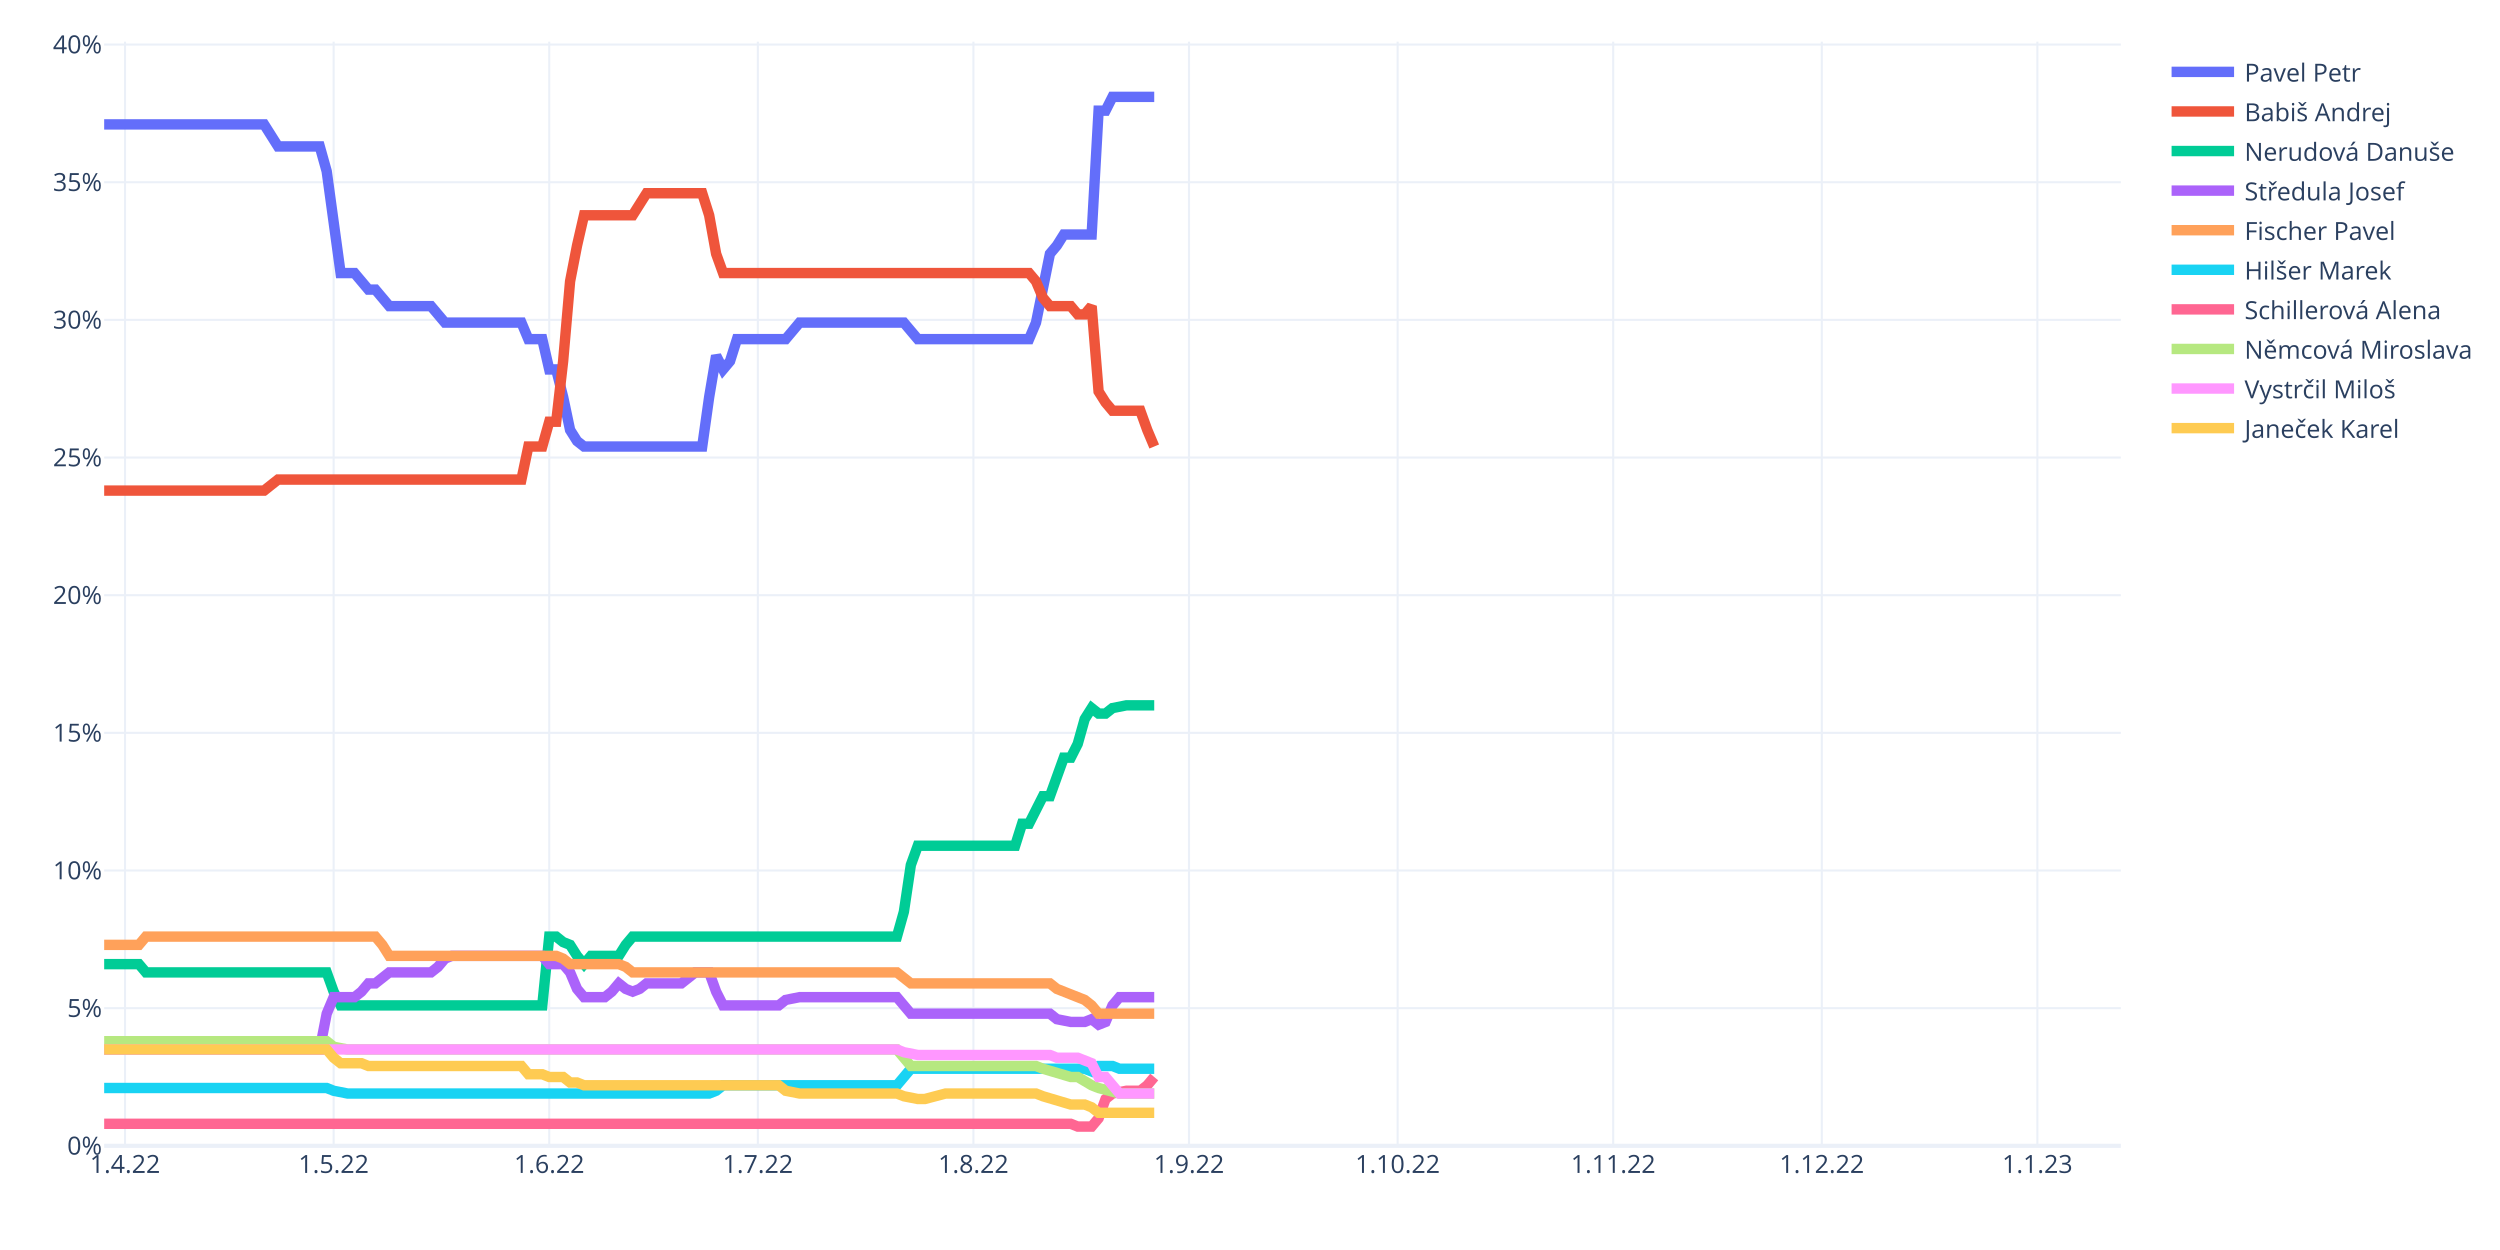
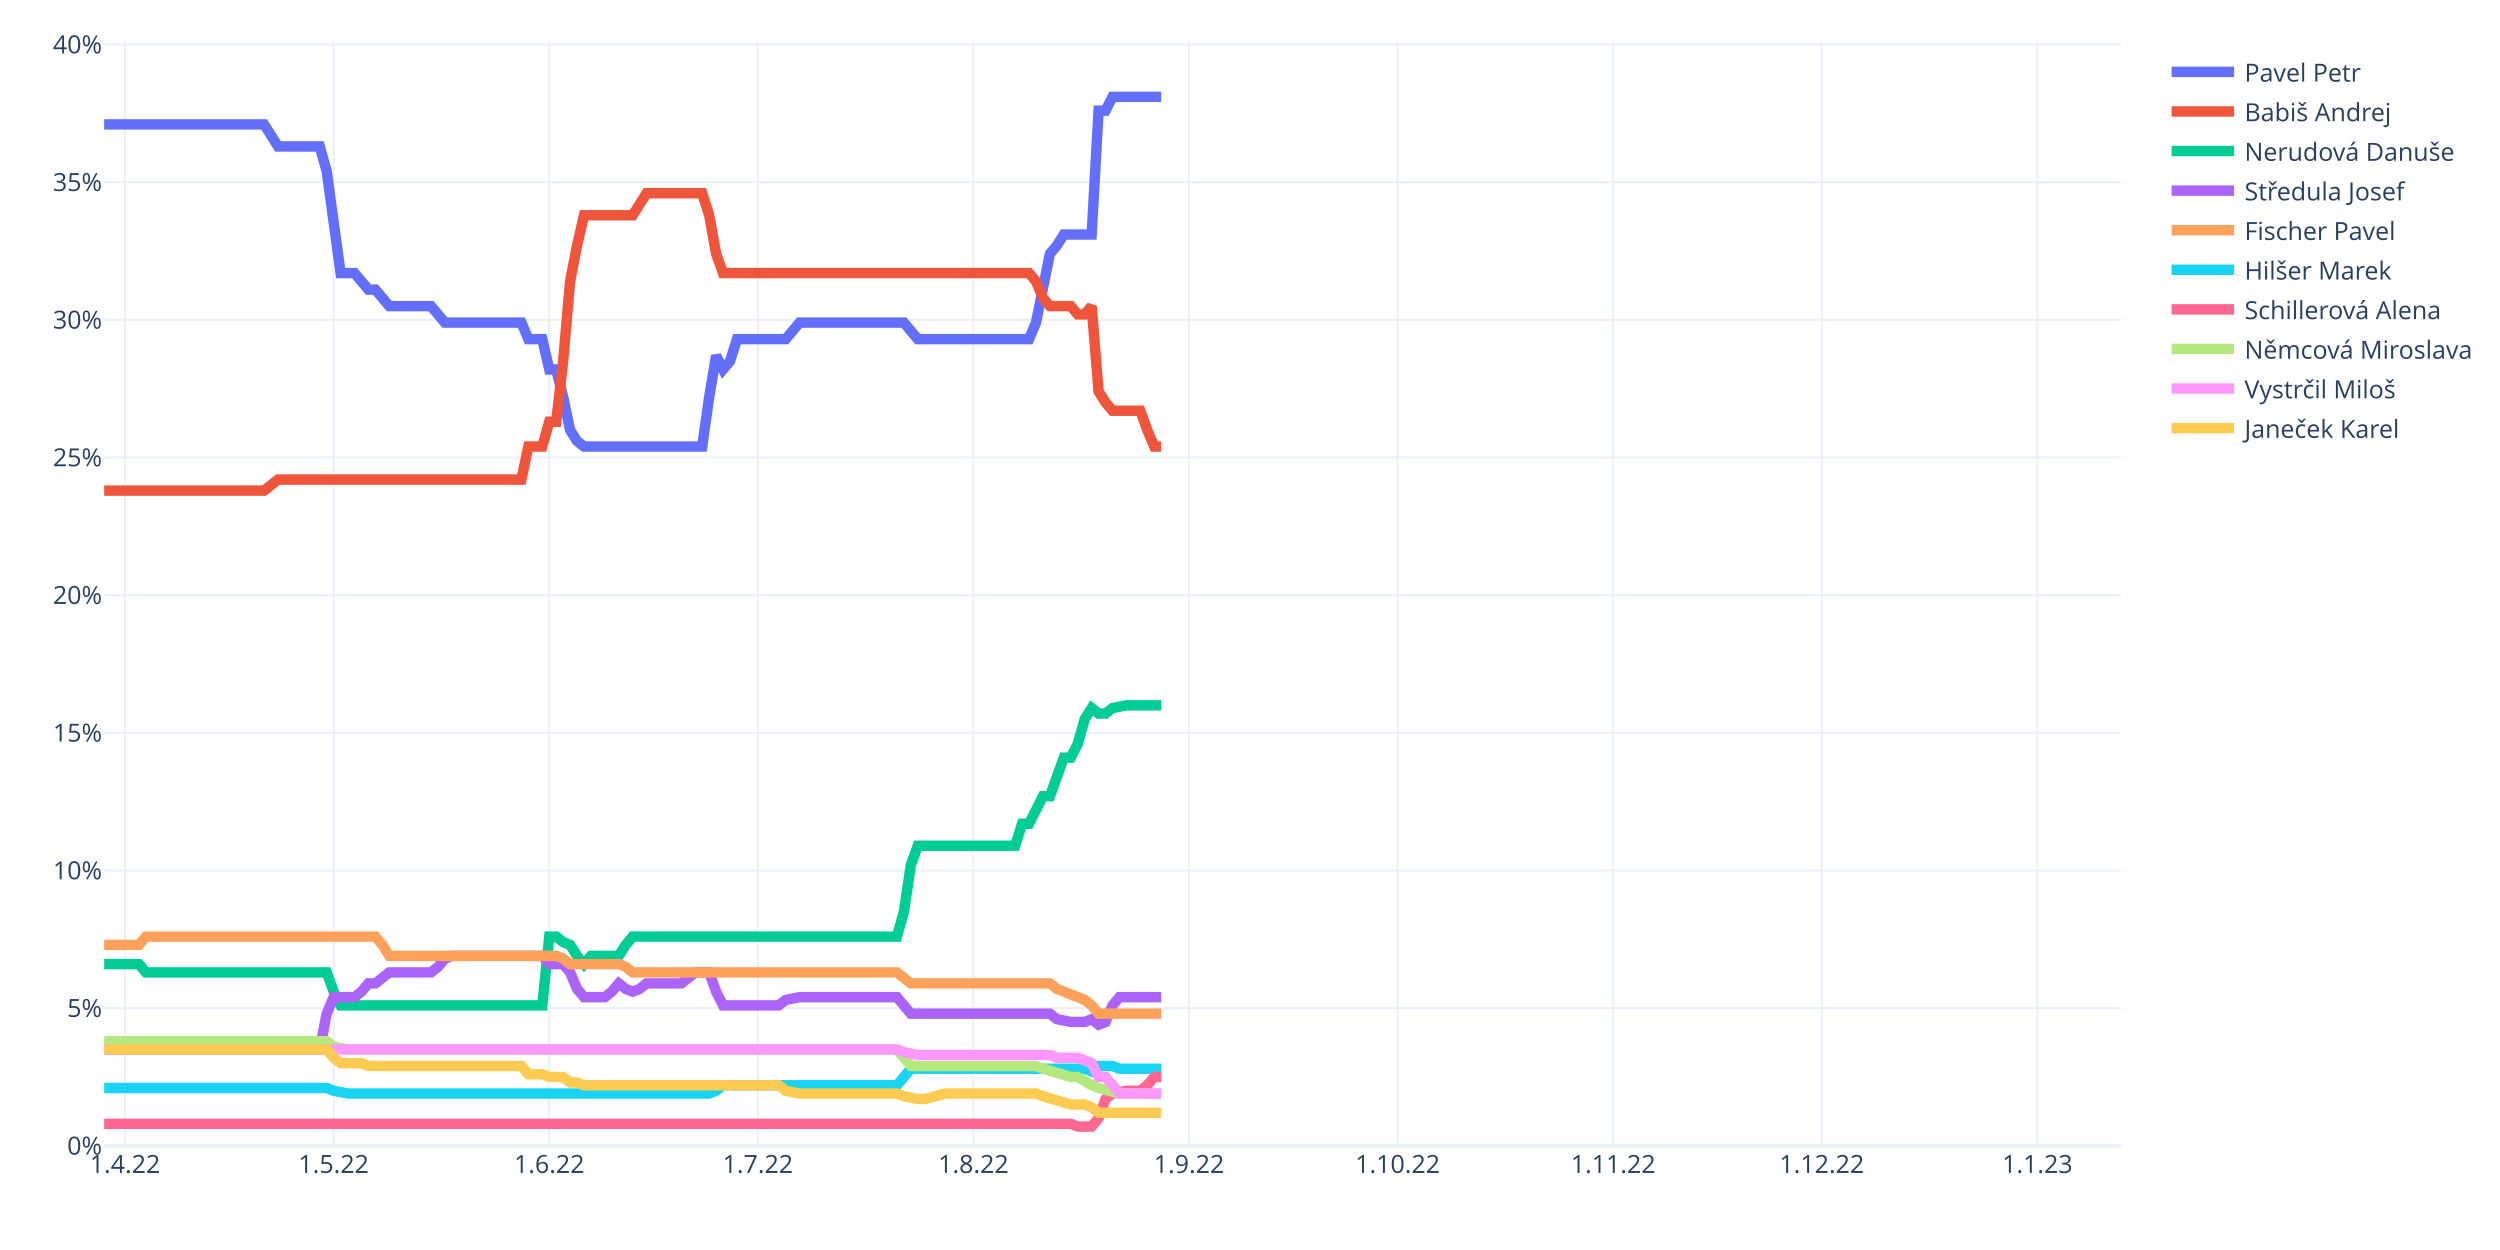
<svg xmlns="http://www.w3.org/2000/svg" class="main-svg" width="1200" height="600" style="" viewBox="0 0 1200 600">
  <rect x="0" y="0" width="1200" height="600" style="fill: rgb(255, 255, 255); fill-opacity: 1;" />
-   <defs id="defs-2a4dfd">
+   <defs id="defs-cb708b">
    <g class="clips">
-       <clipPath id="clip2a4dfdxyplot" class="plotclip">
+       <clipPath id="clipcb708bxyplot" class="plotclip">
        <rect width="968" height="530" />
      </clipPath>
-       <clipPath class="axesclip" id="clip2a4dfdx">
+       <clipPath class="axesclip" id="clipcb708bx">
        <rect x="50" y="0" width="968" height="600" />
      </clipPath>
-       <clipPath class="axesclip" id="clip2a4dfdy">
+       <clipPath class="axesclip" id="clipcb708by">
        <rect x="0" y="20" width="1200" height="530" />
      </clipPath>
-       <clipPath class="axesclip" id="clip2a4dfdxy">
+       <clipPath class="axesclip" id="clipcb708bxy">
        <rect x="50" y="20" width="968" height="530" />
      </clipPath>
    </g>
    <g class="gradients" />
    <g class="patterns" />
  </defs>
  <g class="bglayer" />
  <g class="layer-below">
    <g class="imagelayer" />
    <g class="shapelayer" />
  </g>
  <g class="cartesianlayer">
    <g class="subplot xy">
      <g class="layer-subplot">
        <g class="shapelayer" />
        <g class="imagelayer" />
      </g>
      <g class="minor-gridlayer">
        <g class="x" />
        <g class="y" />
      </g>
      <g class="gridlayer">
        <g class="x">
          <path class="xgrid crisp" transform="translate(60.01,0)" d="M0,20v530" style="stroke: rgb(235, 240, 248); stroke-opacity: 1; stroke-width: 1px;" />
          <path class="xgrid crisp" transform="translate(160.15,0)" d="M0,20v530" style="stroke: rgb(235, 240, 248); stroke-opacity: 1; stroke-width: 1px;" />
          <path class="xgrid crisp" transform="translate(263.63,0)" d="M0,20v530" style="stroke: rgb(235, 240, 248); stroke-opacity: 1; stroke-width: 1px;" />
          <path class="xgrid crisp" transform="translate(363.77,0)" d="M0,20v530" style="stroke: rgb(235, 240, 248); stroke-opacity: 1; stroke-width: 1px;" />
          <path class="xgrid crisp" transform="translate(467.24,0)" d="M0,20v530" style="stroke: rgb(235, 240, 248); stroke-opacity: 1; stroke-width: 1px;" />
          <path class="xgrid crisp" transform="translate(570.72,0)" d="M0,20v530" style="stroke: rgb(235, 240, 248); stroke-opacity: 1; stroke-width: 1px;" />
          <path class="xgrid crisp" transform="translate(670.86,0)" d="M0,20v530" style="stroke: rgb(235, 240, 248); stroke-opacity: 1; stroke-width: 1px;" />
          <path class="xgrid crisp" transform="translate(774.33,0)" d="M0,20v530" style="stroke: rgb(235, 240, 248); stroke-opacity: 1; stroke-width: 1px;" />
          <path class="xgrid crisp" transform="translate(874.47,0)" d="M0,20v530" style="stroke: rgb(235, 240, 248); stroke-opacity: 1; stroke-width: 1px;" />
          <path class="xgrid crisp" transform="translate(977.94,0)" d="M0,20v530" style="stroke: rgb(235, 240, 248); stroke-opacity: 1; stroke-width: 1px;" />
        </g>
        <g class="y">
          <path class="ygrid crisp" transform="translate(0,483.92)" d="M50,0h968" style="stroke: rgb(235, 240, 248); stroke-opacity: 1; stroke-width: 1px;" />
          <path class="ygrid crisp" transform="translate(0,417.85)" d="M50,0h968" style="stroke: rgb(235, 240, 248); stroke-opacity: 1; stroke-width: 1px;" />
          <path class="ygrid crisp" transform="translate(0,351.77)" d="M50,0h968" style="stroke: rgb(235, 240, 248); stroke-opacity: 1; stroke-width: 1px;" />
          <path class="ygrid crisp" transform="translate(0,285.7)" d="M50,0h968" style="stroke: rgb(235, 240, 248); stroke-opacity: 1; stroke-width: 1px;" />
          <path class="ygrid crisp" transform="translate(0,219.62)" d="M50,0h968" style="stroke: rgb(235, 240, 248); stroke-opacity: 1; stroke-width: 1px;" />
          <path class="ygrid crisp" transform="translate(0,153.54)" d="M50,0h968" style="stroke: rgb(235, 240, 248); stroke-opacity: 1; stroke-width: 1px;" />
          <path class="ygrid crisp" transform="translate(0,87.47)" d="M50,0h968" style="stroke: rgb(235, 240, 248); stroke-opacity: 1; stroke-width: 1px;" />
          <path class="ygrid crisp" transform="translate(0,21.39)" d="M50,0h968" style="stroke: rgb(235, 240, 248); stroke-opacity: 1; stroke-width: 1px;" />
        </g>
      </g>
      <g class="zerolinelayer">
        <path class="yzl zl crisp" transform="translate(0,550)" d="M50,0h968" style="stroke: rgb(235, 240, 248); stroke-opacity: 1; stroke-width: 2px;" />
      </g>
      <path class="xlines-below" />
      <path class="ylines-below" />
      <g class="overlines-below" />
      <g class="xaxislayer-below" />
      <g class="yaxislayer-below" />
      <g class="overaxes-below" />
-       <g class="plot" transform="translate(50,20)" clip-path="url(#clip2a4dfdxyplot)">
+       <g class="plot" transform="translate(50,20)" clip-path="url(#clipcb708bxyplot)">
        <g class="scatterlayer mlayer">
-           <g class="trace scatter tracec80bb3" style="stroke-miterlimit: 2; opacity: 1;">
-             <g class="fills" />
-             <g class="errorbars" />
-             <g class="lines">
-               <path class="js-line" d="M0,39.72L76.77,39.72L80.11,45L83.45,50.29L86.79,50.29L103.48,50.29L106.81,62.18L113.49,111.08L116.83,111.08L120.17,111.08L123.5,115.04L126.84,119.01L130.18,119.01L136.86,126.94L140.19,126.94L156.88,126.94L160.22,130.9L163.56,134.86L166.9,134.86L200.28,134.86L203.61,142.79L210.29,142.79L213.63,157.33L216.97,157.33L220.3,170.55L223.64,186.4L226.98,191.69L230.32,194.33L233.66,194.33L287.06,194.33L290.4,170.55L293.74,150.72L297.08,157.33L300.41,153.37L303.75,142.79L327.12,142.79L330.46,138.83L333.79,134.86L337.13,134.86L383.86,134.86L387.2,138.83L390.54,142.79L393.88,142.79L443.94,142.79L447.28,134.86L453.96,101.83L457.3,97.86L460.63,92.58L463.97,92.58L473.99,92.58L477.32,33.11L480.66,33.11L484,26.5L504.03,26.5" style="vector-effect: non-scaling-stroke; fill: none; stroke: rgb(99, 110, 250); stroke-opacity: 1; stroke-width: 5px; opacity: 1;" />
-             </g>
-             <g class="points" />
-             <g class="text" />
-           </g>
-           <g class="trace scatter traced88eea" style="stroke-miterlimit: 2; opacity: 1;">
-             <g class="fills" />
-             <g class="errorbars" />
-             <g class="lines">
-               <path class="js-line" d="M0,215.48L76.77,215.48L80.11,212.83L83.45,210.19L86.79,210.19L200.28,210.19L203.61,194.33L210.29,194.33L213.63,182.44L216.97,182.44L220.3,153.37L223.64,115.04L226.98,97.86L230.32,83.33L233.66,83.33L253.68,83.33L257.02,78.04L260.36,72.75L263.7,72.75L287.06,72.75L290.4,83.33L293.74,101.83L297.08,111.08L443.94,111.08L447.28,115.04L450.62,122.97L453.96,126.94L463.97,126.94L467.31,130.9L470.65,130.9L473.99,126.94L477.32,167.9L480.66,173.19L484,177.15L487.34,177.15L497.35,177.15L500.69,186.4L504.03,194.33" style="vector-effect: non-scaling-stroke; fill: none; stroke: rgb(239, 85, 59); stroke-opacity: 1; stroke-width: 5px; opacity: 1;" />
-             </g>
-             <g class="points" />
-             <g class="text" />
-           </g>
-           <g class="trace scatter traced262da" style="stroke-miterlimit: 2; opacity: 1;">
-             <g class="fills" />
-             <g class="errorbars" />
-             <g class="lines">
-               <path class="js-line" d="M0,442.78L16.69,442.78L20.03,446.74L106.81,446.74L110.15,455.99L113.49,462.6L116.83,462.6L210.29,462.6L213.63,429.56L216.97,429.56L220.3,432.21L223.64,433.53L226.98,438.81L230.32,442.78L233.66,438.81L247.01,438.81L250.34,433.53L253.68,429.56L257.02,429.56L380.52,429.56L383.86,417.67L387.2,395.2L390.54,385.95L437.27,385.95L440.61,375.38L443.94,375.38L447.28,368.77L450.62,362.17L453.96,362.17L460.63,343.67L463.97,343.67L467.31,337.06L470.65,325.16L473.99,319.88L477.32,322.52L480.66,322.52L484,319.88L490.68,318.56L494.01,318.56L504.03,318.56" style="vector-effect: non-scaling-stroke; fill: none; stroke: rgb(0, 204, 150); stroke-opacity: 1; stroke-width: 5px; opacity: 1;" />
-             </g>
-             <g class="points" />
-             <g class="text" />
-           </g>
-           <g class="trace scatter trace67ce12" style="stroke-miterlimit: 2; opacity: 1;">
-             <g class="fills" />
-             <g class="errorbars" />
-             <g class="lines">
-               <path class="js-line" d="M0,483.75L103.48,483.75L106.81,466.57L110.15,458.64L113.49,458.64L120.17,458.64L123.5,455.99L126.84,452.03L130.18,452.03L136.86,446.74L140.19,446.74L156.88,446.74L160.22,444.1L163.56,440.14L166.9,438.81L210.29,438.81L213.63,442.78L220.3,442.78L223.64,446.74L226.98,454.67L230.32,458.64L240.33,458.64L243.67,455.99L247.01,452.03L250.34,454.67L253.68,455.99L257.02,454.67L260.36,452.03L263.7,452.03L277.05,452.03L280.39,449.39L283.72,446.74L287.06,446.74L290.4,446.74L293.74,455.99L297.08,462.6L300.41,462.6L323.78,462.6L327.12,459.96L333.79,458.64L337.13,458.64L380.52,458.64L383.86,462.6L387.2,466.57L390.54,466.57L453.96,466.57L457.3,469.21L463.97,470.53L467.31,470.53L470.65,470.53L473.99,469.21L477.32,471.85L480.66,470.53L484,462.6L487.34,458.64L504.03,458.64" style="vector-effect: non-scaling-stroke; fill: none; stroke: rgb(171, 99, 250); stroke-opacity: 1; stroke-width: 5px; opacity: 1;" />
-             </g>
-             <g class="points" />
-             <g class="text" />
-           </g>
-           <g class="trace scatter trace0dd74f" style="stroke-miterlimit: 2; opacity: 1;">
-             <g class="fills" />
-             <g class="errorbars" />
-             <g class="lines">
-               <path class="js-line" d="M0,433.53L16.69,433.53L20.03,429.56L130.18,429.56L133.52,433.53L136.86,438.81L140.19,438.81L216.97,438.81L220.3,440.14L223.64,442.78L226.98,442.78L247.01,442.78L250.34,444.1L253.68,446.74L257.02,446.74L380.52,446.74L383.86,449.39L387.2,452.03L390.54,452.03L453.96,452.03L457.3,454.67L470.65,459.96L473.99,462.6L477.32,466.57L480.66,466.57L504.03,466.57" style="vector-effect: non-scaling-stroke; fill: none; stroke: rgb(255, 161, 90); stroke-opacity: 1; stroke-width: 5px; opacity: 1;" />
-             </g>
-             <g class="points" />
-             <g class="text" />
-           </g>
-           <g class="trace scatter traceedf6d8" style="stroke-miterlimit: 2; opacity: 1;">
-             <g class="fills" />
-             <g class="errorbars" />
-             <g class="lines">
-               <path class="js-line" d="M0,502.25L106.81,502.25L110.15,503.57L116.83,504.89L120.17,504.89L290.4,504.89L293.74,503.57L297.08,500.93L300.41,500.93L380.52,500.93L383.86,496.96L387.2,493L390.54,493L470.65,493L473.99,494.32L477.32,491.68L480.66,491.68L484,491.68L487.34,493L504.03,493" style="vector-effect: non-scaling-stroke; fill: none; stroke: rgb(25, 211, 243); stroke-opacity: 1; stroke-width: 5px; opacity: 1;" />
-             </g>
-             <g class="points" />
-             <g class="text" />
-           </g>
-           <g class="trace scatter trace979442" style="stroke-miterlimit: 2; opacity: 1;">
-             <g class="fills" />
-             <g class="errorbars" />
-             <g class="lines">
-               <path class="js-line" d="M0,519.43L463.97,519.43L467.31,520.75L473.99,520.75L477.32,516.78L480.66,507.53L484,504.89L490.68,503.57L494.01,503.57L497.35,503.57L500.69,500.93L504.03,496.96" style="vector-effect: non-scaling-stroke; fill: none; stroke: rgb(255, 102, 146); stroke-opacity: 1; stroke-width: 5px; opacity: 1;" />
-             </g>
-             <g class="points" />
-             <g class="text" />
-           </g>
-           <g class="trace scatter tracef9545b" style="stroke-miterlimit: 2; opacity: 1;">
-             <g class="fills" />
-             <g class="errorbars" />
-             <g class="lines">
-               <path class="js-line" d="M0,479.78L106.81,479.78L110.15,482.43L116.83,483.75L120.17,483.75L380.52,483.75L383.86,487.71L387.2,491.68L390.54,491.68L447.28,491.68L450.62,493L463.97,496.96L467.31,496.96L473.99,500.93L477.32,502.25L487.34,504.89L490.68,504.89L504.03,504.89" style="vector-effect: non-scaling-stroke; fill: none; stroke: rgb(182, 232, 128); stroke-opacity: 1; stroke-width: 5px; opacity: 1;" />
-             </g>
-             <g class="points" />
-             <g class="text" />
-           </g>
-           <g class="trace scatter tracef2c78c" style="stroke-miterlimit: 2; opacity: 1;">
-             <g class="fills" />
-             <g class="errorbars" />
-             <g class="lines">
-               <path class="js-line" d="M0,483.75L380.52,483.75L383.86,485.07L390.54,486.39L393.88,486.39L453.96,486.39L457.3,487.71L467.31,487.71L470.65,489.03L473.99,490.35L477.32,496.96L480.66,496.96L484,500.93L487.34,504.89L490.68,504.89L504.03,504.89" style="vector-effect: non-scaling-stroke; fill: none; stroke: rgb(255, 151, 255); stroke-opacity: 1; stroke-width: 5px; opacity: 1;" />
-             </g>
-             <g class="points" />
-             <g class="text" />
-           </g>
-           <g class="trace scatter tracee8cdbb" style="stroke-miterlimit: 2; opacity: 1;">
-             <g class="fills" />
-             <g class="errorbars" />
-             <g class="lines">
-               <path class="js-line" d="M0,483.75L106.81,483.75L110.15,487.71L113.49,490.35L116.83,490.35L123.5,490.35L126.84,491.68L200.28,491.68L203.61,495.64L210.29,495.64L213.63,496.96L220.3,496.96L223.64,499.6L226.98,499.6L230.32,500.93L323.78,500.93L327.12,503.57L333.79,504.89L337.13,504.89L380.52,504.89L383.86,506.21L390.54,507.53L393.88,507.53L403.89,504.89L407.23,504.89L447.28,504.89L450.62,506.21L463.97,510.18L467.31,510.18L470.65,510.18L473.99,511.5L477.32,514.14L480.66,514.14L504.03,514.14" style="vector-effect: non-scaling-stroke; fill: none; stroke: rgb(254, 203, 82); stroke-opacity: 1; stroke-width: 5px; opacity: 1;" />
+           <g class="trace scatter trace784f70" style="stroke-miterlimit: 2; opacity: 1;">
+             <g class="fills" />
+             <g class="errorbars" />
+             <g class="lines">
+               <path class="js-line" d="M0,39.72L76.77,39.72L80.11,45L83.45,50.29L86.79,50.29L103.48,50.29L106.81,62.18L113.49,111.08L116.83,111.08L120.17,111.08L123.5,115.04L126.84,119.01L130.18,119.01L136.86,126.94L140.19,126.94L156.88,126.94L160.22,130.9L163.56,134.86L166.9,134.86L200.28,134.86L203.61,142.79L210.29,142.79L213.63,157.33L216.97,157.33L220.3,170.55L223.64,186.4L226.98,191.69L230.32,194.33L233.66,194.33L287.06,194.33L290.4,170.55L293.74,150.72L297.08,157.33L300.41,153.37L303.75,142.79L327.12,142.79L330.46,138.83L333.79,134.86L337.13,134.86L383.86,134.86L387.2,138.83L390.54,142.79L393.88,142.79L443.94,142.79L447.28,134.86L453.96,101.83L457.3,97.86L460.63,92.58L463.97,92.58L473.99,92.58L477.32,33.11L480.66,33.11L484,26.5L507.37,26.5" style="vector-effect: non-scaling-stroke; fill: none; stroke: rgb(99, 110, 250); stroke-opacity: 1; stroke-width: 5px; opacity: 1;" />
+             </g>
+             <g class="points" />
+             <g class="text" />
+           </g>
+           <g class="trace scatter trace131d2b" style="stroke-miterlimit: 2; opacity: 1;">
+             <g class="fills" />
+             <g class="errorbars" />
+             <g class="lines">
+               <path class="js-line" d="M0,215.48L76.77,215.48L80.11,212.83L83.45,210.19L86.79,210.19L200.28,210.19L203.61,194.33L210.29,194.33L213.63,182.44L216.97,182.44L220.3,153.37L223.64,115.04L226.98,97.86L230.32,83.33L233.66,83.33L253.68,83.33L257.02,78.04L260.36,72.75L263.7,72.75L287.06,72.75L290.4,83.33L293.74,101.83L297.08,111.08L443.94,111.08L447.28,115.04L450.62,122.97L453.96,126.94L463.97,126.94L467.31,130.9L470.65,130.9L473.99,126.94L477.32,167.9L480.66,173.19L484,177.15L487.34,177.15L497.35,177.15L500.69,186.4L504.03,194.33L507.37,194.33" style="vector-effect: non-scaling-stroke; fill: none; stroke: rgb(239, 85, 59); stroke-opacity: 1; stroke-width: 5px; opacity: 1;" />
+             </g>
+             <g class="points" />
+             <g class="text" />
+           </g>
+           <g class="trace scatter trace74af86" style="stroke-miterlimit: 2; opacity: 1;">
+             <g class="fills" />
+             <g class="errorbars" />
+             <g class="lines">
+               <path class="js-line" d="M0,442.78L16.69,442.78L20.03,446.74L106.81,446.74L110.15,455.99L113.49,462.6L116.83,462.6L210.29,462.6L213.63,429.56L216.97,429.56L220.3,432.21L223.64,433.53L226.98,438.81L230.32,442.78L233.66,438.81L247.01,438.81L250.34,433.53L253.68,429.56L257.02,429.56L380.52,429.56L383.86,417.67L387.2,395.2L390.54,385.95L437.27,385.95L440.61,375.38L443.94,375.38L447.28,368.77L450.62,362.17L453.96,362.17L460.63,343.67L463.97,343.67L467.31,337.06L470.65,325.16L473.99,319.88L477.32,322.52L480.66,322.52L484,319.88L490.68,318.56L494.01,318.56L507.37,318.56" style="vector-effect: non-scaling-stroke; fill: none; stroke: rgb(0, 204, 150); stroke-opacity: 1; stroke-width: 5px; opacity: 1;" />
+             </g>
+             <g class="points" />
+             <g class="text" />
+           </g>
+           <g class="trace scatter trace7a5bf3" style="stroke-miterlimit: 2; opacity: 1;">
+             <g class="fills" />
+             <g class="errorbars" />
+             <g class="lines">
+               <path class="js-line" d="M0,483.75L103.48,483.75L106.81,466.57L110.15,458.64L113.49,458.64L120.17,458.64L123.5,455.99L126.84,452.03L130.18,452.03L136.86,446.74L140.19,446.74L156.88,446.74L160.22,444.1L163.56,440.14L166.9,438.81L210.29,438.81L213.63,442.78L220.3,442.78L223.64,446.74L226.98,454.67L230.32,458.64L240.33,458.64L243.67,455.99L247.01,452.03L250.34,454.67L253.68,455.99L257.02,454.67L260.36,452.03L263.7,452.03L277.05,452.03L280.39,449.39L283.72,446.74L287.06,446.74L290.4,446.74L293.74,455.99L297.08,462.6L300.41,462.6L323.78,462.6L327.12,459.96L333.79,458.64L337.13,458.64L380.52,458.64L383.86,462.6L387.2,466.57L390.54,466.57L453.96,466.57L457.3,469.21L463.97,470.53L467.31,470.53L470.65,470.53L473.99,469.21L477.32,471.85L480.66,470.53L484,462.6L487.34,458.64L507.37,458.64" style="vector-effect: non-scaling-stroke; fill: none; stroke: rgb(171, 99, 250); stroke-opacity: 1; stroke-width: 5px; opacity: 1;" />
+             </g>
+             <g class="points" />
+             <g class="text" />
+           </g>
+           <g class="trace scatter trace7c11a0" style="stroke-miterlimit: 2; opacity: 1;">
+             <g class="fills" />
+             <g class="errorbars" />
+             <g class="lines">
+               <path class="js-line" d="M0,433.53L16.69,433.53L20.03,429.56L130.18,429.56L133.52,433.53L136.86,438.81L140.19,438.81L216.97,438.81L220.3,440.14L223.64,442.78L226.98,442.78L247.01,442.78L250.34,444.1L253.68,446.74L257.02,446.74L380.52,446.74L383.86,449.39L387.2,452.03L390.54,452.03L453.96,452.03L457.3,454.67L470.65,459.96L473.99,462.6L477.32,466.57L480.66,466.57L507.37,466.57" style="vector-effect: non-scaling-stroke; fill: none; stroke: rgb(255, 161, 90); stroke-opacity: 1; stroke-width: 5px; opacity: 1;" />
+             </g>
+             <g class="points" />
+             <g class="text" />
+           </g>
+           <g class="trace scatter trace3d8a5a" style="stroke-miterlimit: 2; opacity: 1;">
+             <g class="fills" />
+             <g class="errorbars" />
+             <g class="lines">
+               <path class="js-line" d="M0,502.25L106.81,502.25L110.15,503.57L116.83,504.89L120.17,504.89L290.4,504.89L293.74,503.57L297.08,500.93L300.41,500.93L380.52,500.93L383.86,496.96L387.2,493L390.54,493L470.65,493L473.99,494.32L477.32,491.68L480.66,491.68L484,491.68L487.34,493L507.37,493" style="vector-effect: non-scaling-stroke; fill: none; stroke: rgb(25, 211, 243); stroke-opacity: 1; stroke-width: 5px; opacity: 1;" />
+             </g>
+             <g class="points" />
+             <g class="text" />
+           </g>
+           <g class="trace scatter tracea60acb" style="stroke-miterlimit: 2; opacity: 1;">
+             <g class="fills" />
+             <g class="errorbars" />
+             <g class="lines">
+               <path class="js-line" d="M0,519.43L463.97,519.43L467.31,520.75L473.99,520.75L477.32,516.78L480.66,507.53L484,504.89L490.68,503.57L494.01,503.57L497.35,503.57L500.69,500.93L504.03,496.96L507.37,496.96" style="vector-effect: non-scaling-stroke; fill: none; stroke: rgb(255, 102, 146); stroke-opacity: 1; stroke-width: 5px; opacity: 1;" />
+             </g>
+             <g class="points" />
+             <g class="text" />
+           </g>
+           <g class="trace scatter tracee1dcd0" style="stroke-miterlimit: 2; opacity: 1;">
+             <g class="fills" />
+             <g class="errorbars" />
+             <g class="lines">
+               <path class="js-line" d="M0,479.78L106.81,479.78L110.15,482.43L116.83,483.75L120.17,483.75L380.52,483.75L383.86,487.71L387.2,491.68L390.54,491.68L447.28,491.68L450.62,493L463.97,496.96L467.31,496.96L473.99,500.93L477.32,502.25L487.34,504.89L490.68,504.89L507.37,504.89" style="vector-effect: non-scaling-stroke; fill: none; stroke: rgb(182, 232, 128); stroke-opacity: 1; stroke-width: 5px; opacity: 1;" />
+             </g>
+             <g class="points" />
+             <g class="text" />
+           </g>
+           <g class="trace scatter trace0504db" style="stroke-miterlimit: 2; opacity: 1;">
+             <g class="fills" />
+             <g class="errorbars" />
+             <g class="lines">
+               <path class="js-line" d="M0,483.75L380.52,483.75L383.86,485.07L390.54,486.39L393.88,486.39L453.96,486.39L457.3,487.71L467.31,487.71L470.65,489.03L473.99,490.35L477.32,496.96L480.66,496.96L484,500.93L487.34,504.89L490.68,504.89L507.37,504.89" style="vector-effect: non-scaling-stroke; fill: none; stroke: rgb(255, 151, 255); stroke-opacity: 1; stroke-width: 5px; opacity: 1;" />
+             </g>
+             <g class="points" />
+             <g class="text" />
+           </g>
+           <g class="trace scatter trace8d19b9" style="stroke-miterlimit: 2; opacity: 1;">
+             <g class="fills" />
+             <g class="errorbars" />
+             <g class="lines">
+               <path class="js-line" d="M0,483.75L106.81,483.75L110.15,487.71L113.49,490.35L116.83,490.35L123.5,490.35L126.84,491.68L200.28,491.68L203.61,495.64L210.29,495.64L213.63,496.96L220.3,496.96L223.64,499.6L226.98,499.6L230.32,500.93L323.78,500.93L327.12,503.57L333.79,504.89L337.13,504.89L380.52,504.89L383.86,506.21L390.54,507.53L393.88,507.53L403.89,504.89L407.23,504.89L447.28,504.89L450.62,506.21L463.97,510.18L467.31,510.18L470.65,510.18L473.99,511.5L477.32,514.14L480.66,514.14L507.37,514.14" style="vector-effect: non-scaling-stroke; fill: none; stroke: rgb(254, 203, 82); stroke-opacity: 1; stroke-width: 5px; opacity: 1;" />
            </g>
            <g class="points" />
            <g class="text" />
          </g>
        </g>
      </g>
      <g class="overplot" />
      <path class="xlines-above crisp" d="M0,0" style="fill: none;" />
      <path class="ylines-above crisp" d="M0,0" style="fill: none;" />
      <g class="overlines-above" />
      <g class="xaxislayer-above">
        <g class="xtick">
          <text text-anchor="middle" x="0" y="563" transform="translate(60.01,0)" style="font-family: 'Open Sans', verdana, arial, sans-serif; font-size: 12px; fill: rgb(42, 63, 95); fill-opacity: 1; white-space: pre; opacity: 1;">1.4.22</text>
        </g>
        <g class="xtick">
          <text text-anchor="middle" x="0" y="563" style="font-family: 'Open Sans', verdana, arial, sans-serif; font-size: 12px; fill: rgb(42, 63, 95); fill-opacity: 1; white-space: pre; opacity: 1;" transform="translate(160.15,0)">1.5.22</text>
        </g>
        <g class="xtick">
          <text text-anchor="middle" x="0" y="563" style="font-family: 'Open Sans', verdana, arial, sans-serif; font-size: 12px; fill: rgb(42, 63, 95); fill-opacity: 1; white-space: pre; opacity: 1;" transform="translate(263.63,0)">1.6.22</text>
        </g>
        <g class="xtick">
          <text text-anchor="middle" x="0" y="563" style="font-family: 'Open Sans', verdana, arial, sans-serif; font-size: 12px; fill: rgb(42, 63, 95); fill-opacity: 1; white-space: pre; opacity: 1;" transform="translate(363.77,0)">1.7.22</text>
        </g>
        <g class="xtick">
          <text text-anchor="middle" x="0" y="563" style="font-family: 'Open Sans', verdana, arial, sans-serif; font-size: 12px; fill: rgb(42, 63, 95); fill-opacity: 1; white-space: pre; opacity: 1;" transform="translate(467.24,0)">1.8.22</text>
        </g>
        <g class="xtick">
          <text text-anchor="middle" x="0" y="563" style="font-family: 'Open Sans', verdana, arial, sans-serif; font-size: 12px; fill: rgb(42, 63, 95); fill-opacity: 1; white-space: pre; opacity: 1;" transform="translate(570.72,0)">1.9.22</text>
        </g>
        <g class="xtick">
          <text text-anchor="middle" x="0" y="563" style="font-family: 'Open Sans', verdana, arial, sans-serif; font-size: 12px; fill: rgb(42, 63, 95); fill-opacity: 1; white-space: pre; opacity: 1;" transform="translate(670.86,0)">1.10.22</text>
        </g>
        <g class="xtick">
          <text text-anchor="middle" x="0" y="563" style="font-family: 'Open Sans', verdana, arial, sans-serif; font-size: 12px; fill: rgb(42, 63, 95); fill-opacity: 1; white-space: pre; opacity: 1;" transform="translate(774.33,0)">1.11.22</text>
        </g>
        <g class="xtick">
          <text text-anchor="middle" x="0" y="563" style="font-family: 'Open Sans', verdana, arial, sans-serif; font-size: 12px; fill: rgb(42, 63, 95); fill-opacity: 1; white-space: pre; opacity: 1;" transform="translate(874.47,0)">1.12.22</text>
        </g>
        <g class="xtick">
          <text text-anchor="middle" x="0" y="563" style="font-family: 'Open Sans', verdana, arial, sans-serif; font-size: 12px; fill: rgb(42, 63, 95); fill-opacity: 1; white-space: pre; opacity: 1;" transform="translate(977.94,0)">1.1.23</text>
        </g>
      </g>
      <g class="yaxislayer-above">
        <g class="ytick">
          <text text-anchor="end" x="49" y="4.2" transform="translate(0,550)" style="font-family: 'Open Sans', verdana, arial, sans-serif; font-size: 12px; fill: rgb(42, 63, 95); fill-opacity: 1; white-space: pre; opacity: 1;">0%</text>
        </g>
        <g class="ytick">
          <text text-anchor="end" x="49" y="4.2" style="font-family: 'Open Sans', verdana, arial, sans-serif; font-size: 12px; fill: rgb(42, 63, 95); fill-opacity: 1; white-space: pre; opacity: 1;" transform="translate(0,483.92)">5%</text>
        </g>
        <g class="ytick">
          <text text-anchor="end" x="49" y="4.2" style="font-family: 'Open Sans', verdana, arial, sans-serif; font-size: 12px; fill: rgb(42, 63, 95); fill-opacity: 1; white-space: pre; opacity: 1;" transform="translate(0,417.85)">10%</text>
        </g>
        <g class="ytick">
          <text text-anchor="end" x="49" y="4.2" style="font-family: 'Open Sans', verdana, arial, sans-serif; font-size: 12px; fill: rgb(42, 63, 95); fill-opacity: 1; white-space: pre; opacity: 1;" transform="translate(0,351.77)">15%</text>
        </g>
        <g class="ytick">
          <text text-anchor="end" x="49" y="4.2" style="font-family: 'Open Sans', verdana, arial, sans-serif; font-size: 12px; fill: rgb(42, 63, 95); fill-opacity: 1; white-space: pre; opacity: 1;" transform="translate(0,285.7)">20%</text>
        </g>
        <g class="ytick">
          <text text-anchor="end" x="49" y="4.2" style="font-family: 'Open Sans', verdana, arial, sans-serif; font-size: 12px; fill: rgb(42, 63, 95); fill-opacity: 1; white-space: pre; opacity: 1;" transform="translate(0,219.62)">25%</text>
        </g>
        <g class="ytick">
          <text text-anchor="end" x="49" y="4.2" style="font-family: 'Open Sans', verdana, arial, sans-serif; font-size: 12px; fill: rgb(42, 63, 95); fill-opacity: 1; white-space: pre; opacity: 1;" transform="translate(0,153.54)">30%</text>
        </g>
        <g class="ytick">
          <text text-anchor="end" x="49" y="4.2" style="font-family: 'Open Sans', verdana, arial, sans-serif; font-size: 12px; fill: rgb(42, 63, 95); fill-opacity: 1; white-space: pre; opacity: 1;" transform="translate(0,87.47)">35%</text>
        </g>
        <g class="ytick">
          <text text-anchor="end" x="49" y="4.2" style="font-family: 'Open Sans', verdana, arial, sans-serif; font-size: 12px; fill: rgb(42, 63, 95); fill-opacity: 1; white-space: pre; opacity: 1;" transform="translate(0,21.39)">40%</text>
        </g>
      </g>
      <g class="overaxes-above" />
    </g>
  </g>
  <g class="polarlayer" />
  <g class="smithlayer" />
  <g class="ternarylayer" />
  <g class="geolayer" />
  <g class="funnelarealayer" />
  <g class="pielayer" />
  <g class="iciclelayer" />
  <g class="treemaplayer" />
  <g class="sunburstlayer" />
  <g class="glimages" />
-   <defs id="topdefs-2a4dfd">
+   <defs id="topdefs-cb708b">
    <g class="clips" />
-     <clipPath id="legend2a4dfd">
+     <clipPath id="legendcb708b">
      <rect width="151" height="200" x="0" y="0" />
    </clipPath>
  </defs>
  <g class="layer-above">
    <g class="imagelayer" />
    <g class="shapelayer" />
  </g>
  <g class="infolayer">
    <g class="legend" pointer-events="all" transform="translate(1037.36,20)">
      <rect class="bg" shape-rendering="crispEdges" style="stroke: rgb(68, 68, 68); stroke-opacity: 1; fill: rgb(255, 255, 255); fill-opacity: 1; stroke-width: 0px;" width="151" height="200" x="0" y="0" />
-       <g class="scrollbox" transform="" clip-path="url(#legend2a4dfd)">
+       <g class="scrollbox" transform="" clip-path="url(#legendcb708b)">
        <g class="groups">
          <g class="traces" transform="translate(0,14.5)" style="opacity: 1;">
            <text class="legendtext" text-anchor="start" x="40" y="4.68" style="font-family: 'Open Sans', verdana, arial, sans-serif; font-size: 12px; fill: rgb(42, 63, 95); fill-opacity: 1; white-space: pre;">Pavel Petr</text>
            <g class="layers" style="opacity: 1;">
              <g class="legendfill" />
              <g class="legendlines">
                <path class="js-line" d="M5,0h30" style="fill: none; stroke: rgb(99, 110, 250); stroke-opacity: 1; stroke-width: 5px;" />
              </g>
              <g class="legendsymbols">
                <g class="legendpoints" />
              </g>
            </g>
            <rect class="legendtoggle" x="0" y="-9.5" width="145.703" height="19" style="fill: rgb(0, 0, 0); fill-opacity: 0;" />
          </g>
          <g class="traces" transform="translate(0,33.5)" style="opacity: 1;">
            <text class="legendtext" text-anchor="start" x="40" y="4.68" style="font-family: 'Open Sans', verdana, arial, sans-serif; font-size: 12px; fill: rgb(42, 63, 95); fill-opacity: 1; white-space: pre;">Babiš Andrej</text>
            <g class="layers" style="opacity: 1;">
              <g class="legendfill" />
              <g class="legendlines">
                <path class="js-line" d="M5,0h30" style="fill: none; stroke: rgb(239, 85, 59); stroke-opacity: 1; stroke-width: 5px;" />
              </g>
              <g class="legendsymbols">
                <g class="legendpoints" />
              </g>
            </g>
            <rect class="legendtoggle" x="0" y="-9.5" width="145.703" height="19" style="fill: rgb(0, 0, 0); fill-opacity: 0;" />
          </g>
          <g class="traces" transform="translate(0,52.5)" style="opacity: 1;">
            <text class="legendtext" text-anchor="start" x="40" y="4.68" style="font-family: 'Open Sans', verdana, arial, sans-serif; font-size: 12px; fill: rgb(42, 63, 95); fill-opacity: 1; white-space: pre;">Nerudová Danuše</text>
            <g class="layers" style="opacity: 1;">
              <g class="legendfill" />
              <g class="legendlines">
                <path class="js-line" d="M5,0h30" style="fill: none; stroke: rgb(0, 204, 150); stroke-opacity: 1; stroke-width: 5px;" />
              </g>
              <g class="legendsymbols">
                <g class="legendpoints" />
              </g>
            </g>
            <rect class="legendtoggle" x="0" y="-9.5" width="145.703" height="19" style="fill: rgb(0, 0, 0); fill-opacity: 0;" />
          </g>
          <g class="traces" transform="translate(0,71.5)" style="opacity: 1;">
            <text class="legendtext" text-anchor="start" x="40" y="4.68" style="font-family: 'Open Sans', verdana, arial, sans-serif; font-size: 12px; fill: rgb(42, 63, 95); fill-opacity: 1; white-space: pre;">Středula Josef</text>
            <g class="layers" style="opacity: 1;">
              <g class="legendfill" />
              <g class="legendlines">
                <path class="js-line" d="M5,0h30" style="fill: none; stroke: rgb(171, 99, 250); stroke-opacity: 1; stroke-width: 5px;" />
              </g>
              <g class="legendsymbols">
                <g class="legendpoints" />
              </g>
            </g>
            <rect class="legendtoggle" x="0" y="-9.5" width="145.703" height="19" style="fill: rgb(0, 0, 0); fill-opacity: 0;" />
          </g>
          <g class="traces" transform="translate(0,90.5)" style="opacity: 1;">
            <text class="legendtext" text-anchor="start" x="40" y="4.68" style="font-family: 'Open Sans', verdana, arial, sans-serif; font-size: 12px; fill: rgb(42, 63, 95); fill-opacity: 1; white-space: pre;">Fischer Pavel</text>
            <g class="layers" style="opacity: 1;">
              <g class="legendfill" />
              <g class="legendlines">
                <path class="js-line" d="M5,0h30" style="fill: none; stroke: rgb(255, 161, 90); stroke-opacity: 1; stroke-width: 5px;" />
              </g>
              <g class="legendsymbols">
                <g class="legendpoints" />
              </g>
            </g>
            <rect class="legendtoggle" x="0" y="-9.5" width="145.703" height="19" style="fill: rgb(0, 0, 0); fill-opacity: 0;" />
          </g>
          <g class="traces" transform="translate(0,109.5)" style="opacity: 1;">
            <text class="legendtext" text-anchor="start" x="40" y="4.68" style="font-family: 'Open Sans', verdana, arial, sans-serif; font-size: 12px; fill: rgb(42, 63, 95); fill-opacity: 1; white-space: pre;">Hilšer Marek</text>
            <g class="layers" style="opacity: 1;">
              <g class="legendfill" />
              <g class="legendlines">
                <path class="js-line" d="M5,0h30" style="fill: none; stroke: rgb(25, 211, 243); stroke-opacity: 1; stroke-width: 5px;" />
              </g>
              <g class="legendsymbols">
                <g class="legendpoints" />
              </g>
            </g>
            <rect class="legendtoggle" x="0" y="-9.5" width="145.703" height="19" style="fill: rgb(0, 0, 0); fill-opacity: 0;" />
          </g>
          <g class="traces" transform="translate(0,128.5)" style="opacity: 1;">
            <text class="legendtext" text-anchor="start" x="40" y="4.68" style="font-family: 'Open Sans', verdana, arial, sans-serif; font-size: 12px; fill: rgb(42, 63, 95); fill-opacity: 1; white-space: pre;">Schillerová Alena</text>
            <g class="layers" style="opacity: 1;">
              <g class="legendfill" />
              <g class="legendlines">
                <path class="js-line" d="M5,0h30" style="fill: none; stroke: rgb(255, 102, 146); stroke-opacity: 1; stroke-width: 5px;" />
              </g>
              <g class="legendsymbols">
                <g class="legendpoints" />
              </g>
            </g>
            <rect class="legendtoggle" x="0" y="-9.5" width="145.703" height="19" style="fill: rgb(0, 0, 0); fill-opacity: 0;" />
          </g>
          <g class="traces" transform="translate(0,147.5)" style="opacity: 1;">
            <text class="legendtext" text-anchor="start" x="40" y="4.68" style="font-family: 'Open Sans', verdana, arial, sans-serif; font-size: 12px; fill: rgb(42, 63, 95); fill-opacity: 1; white-space: pre;">Němcová Miroslava</text>
            <g class="layers" style="opacity: 1;">
              <g class="legendfill" />
              <g class="legendlines">
                <path class="js-line" d="M5,0h30" style="fill: none; stroke: rgb(182, 232, 128); stroke-opacity: 1; stroke-width: 5px;" />
              </g>
              <g class="legendsymbols">
                <g class="legendpoints" />
              </g>
            </g>
            <rect class="legendtoggle" x="0" y="-9.5" width="145.703" height="19" style="fill: rgb(0, 0, 0); fill-opacity: 0;" />
          </g>
          <g class="traces" transform="translate(0,166.5)" style="opacity: 1;">
            <text class="legendtext" text-anchor="start" x="40" y="4.68" style="font-family: 'Open Sans', verdana, arial, sans-serif; font-size: 12px; fill: rgb(42, 63, 95); fill-opacity: 1; white-space: pre;">Vystrčil Miloš</text>
            <g class="layers" style="opacity: 1;">
              <g class="legendfill" />
              <g class="legendlines">
                <path class="js-line" d="M5,0h30" style="fill: none; stroke: rgb(255, 151, 255); stroke-opacity: 1; stroke-width: 5px;" />
              </g>
              <g class="legendsymbols">
                <g class="legendpoints" />
              </g>
            </g>
            <rect class="legendtoggle" x="0" y="-9.5" width="145.703" height="19" style="fill: rgb(0, 0, 0); fill-opacity: 0;" />
          </g>
          <g class="traces" transform="translate(0,185.5)" style="opacity: 1;">
            <text class="legendtext" text-anchor="start" x="40" y="4.68" style="font-family: 'Open Sans', verdana, arial, sans-serif; font-size: 12px; fill: rgb(42, 63, 95); fill-opacity: 1; white-space: pre;">Janeček Karel</text>
            <g class="layers" style="opacity: 1;">
              <g class="legendfill" />
              <g class="legendlines">
                <path class="js-line" d="M5,0h30" style="fill: none; stroke: rgb(254, 203, 82); stroke-opacity: 1; stroke-width: 5px;" />
              </g>
              <g class="legendsymbols">
                <g class="legendpoints" />
              </g>
            </g>
            <rect class="legendtoggle" x="0" y="-9.5" width="145.703" height="19" style="fill: rgb(0, 0, 0); fill-opacity: 0;" />
          </g>
        </g>
      </g>
      <rect class="scrollbar" rx="20" ry="3" width="0" height="0" style="fill: rgb(128, 139, 164); fill-opacity: 1;" x="0" y="0" />
    </g>
    <g class="g-gtitle" />
    <g class="g-xtitle" />
    <g class="g-ytitle" />
  </g>
</svg>
